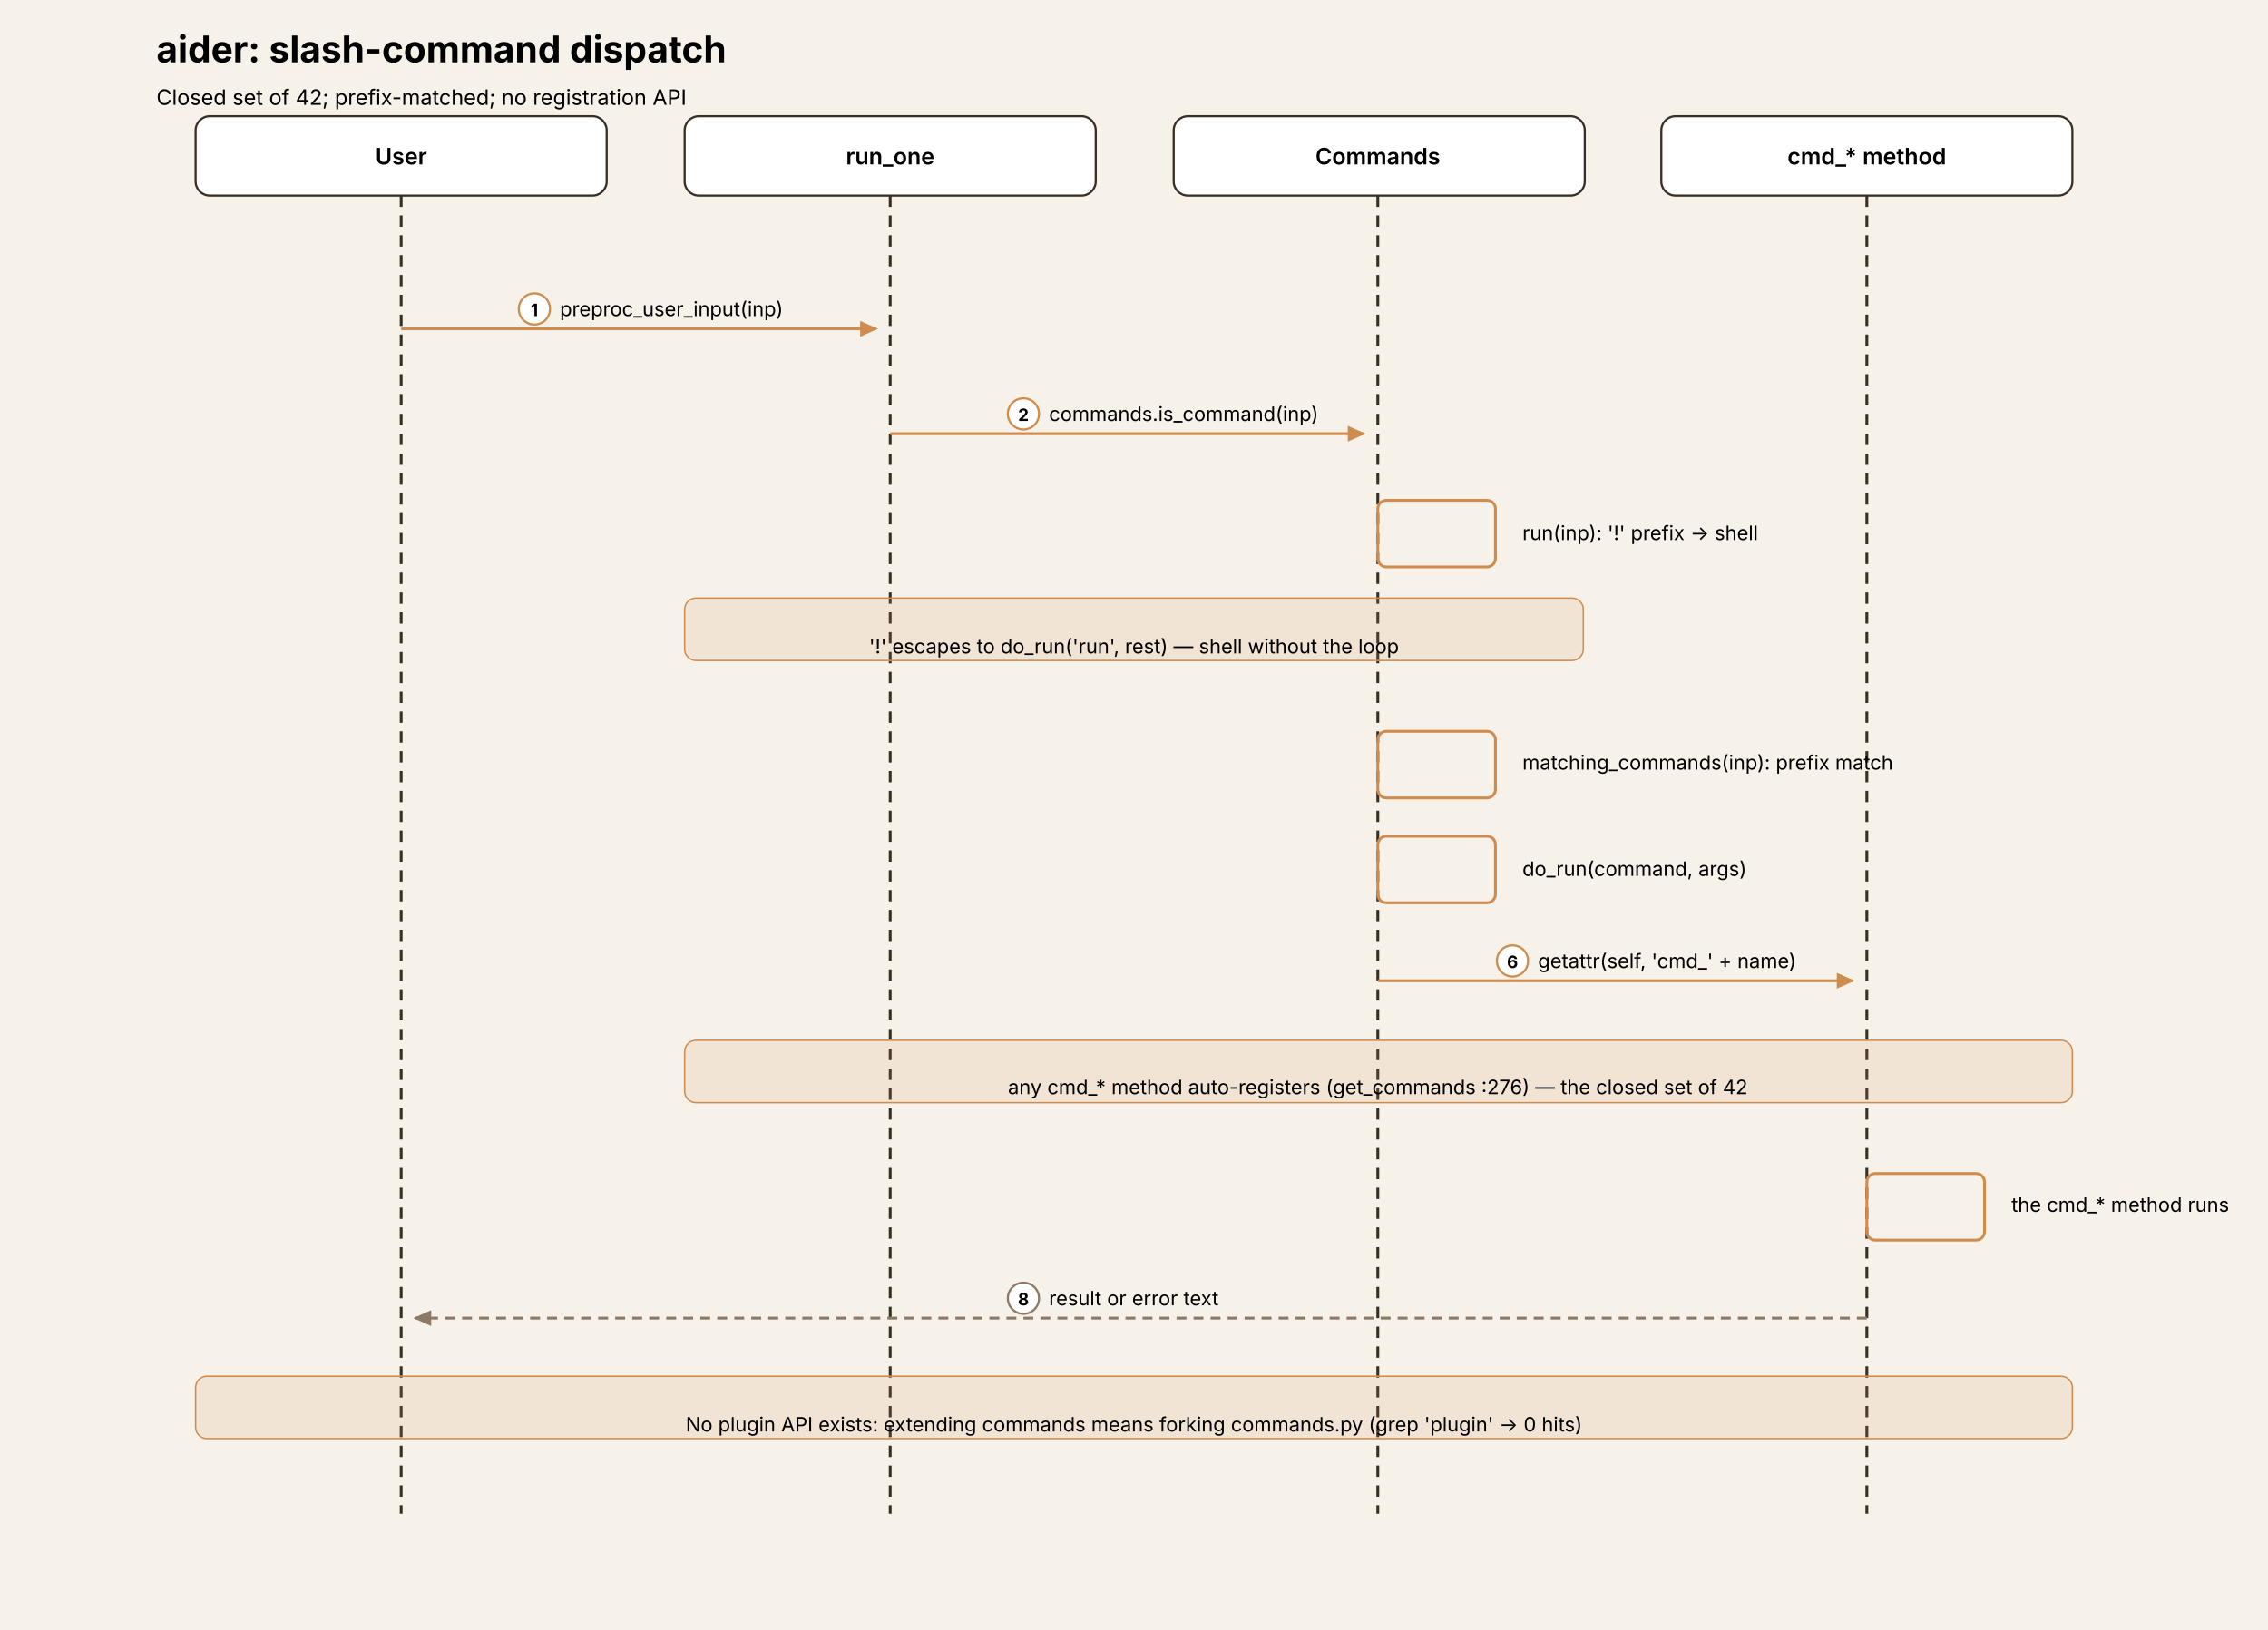
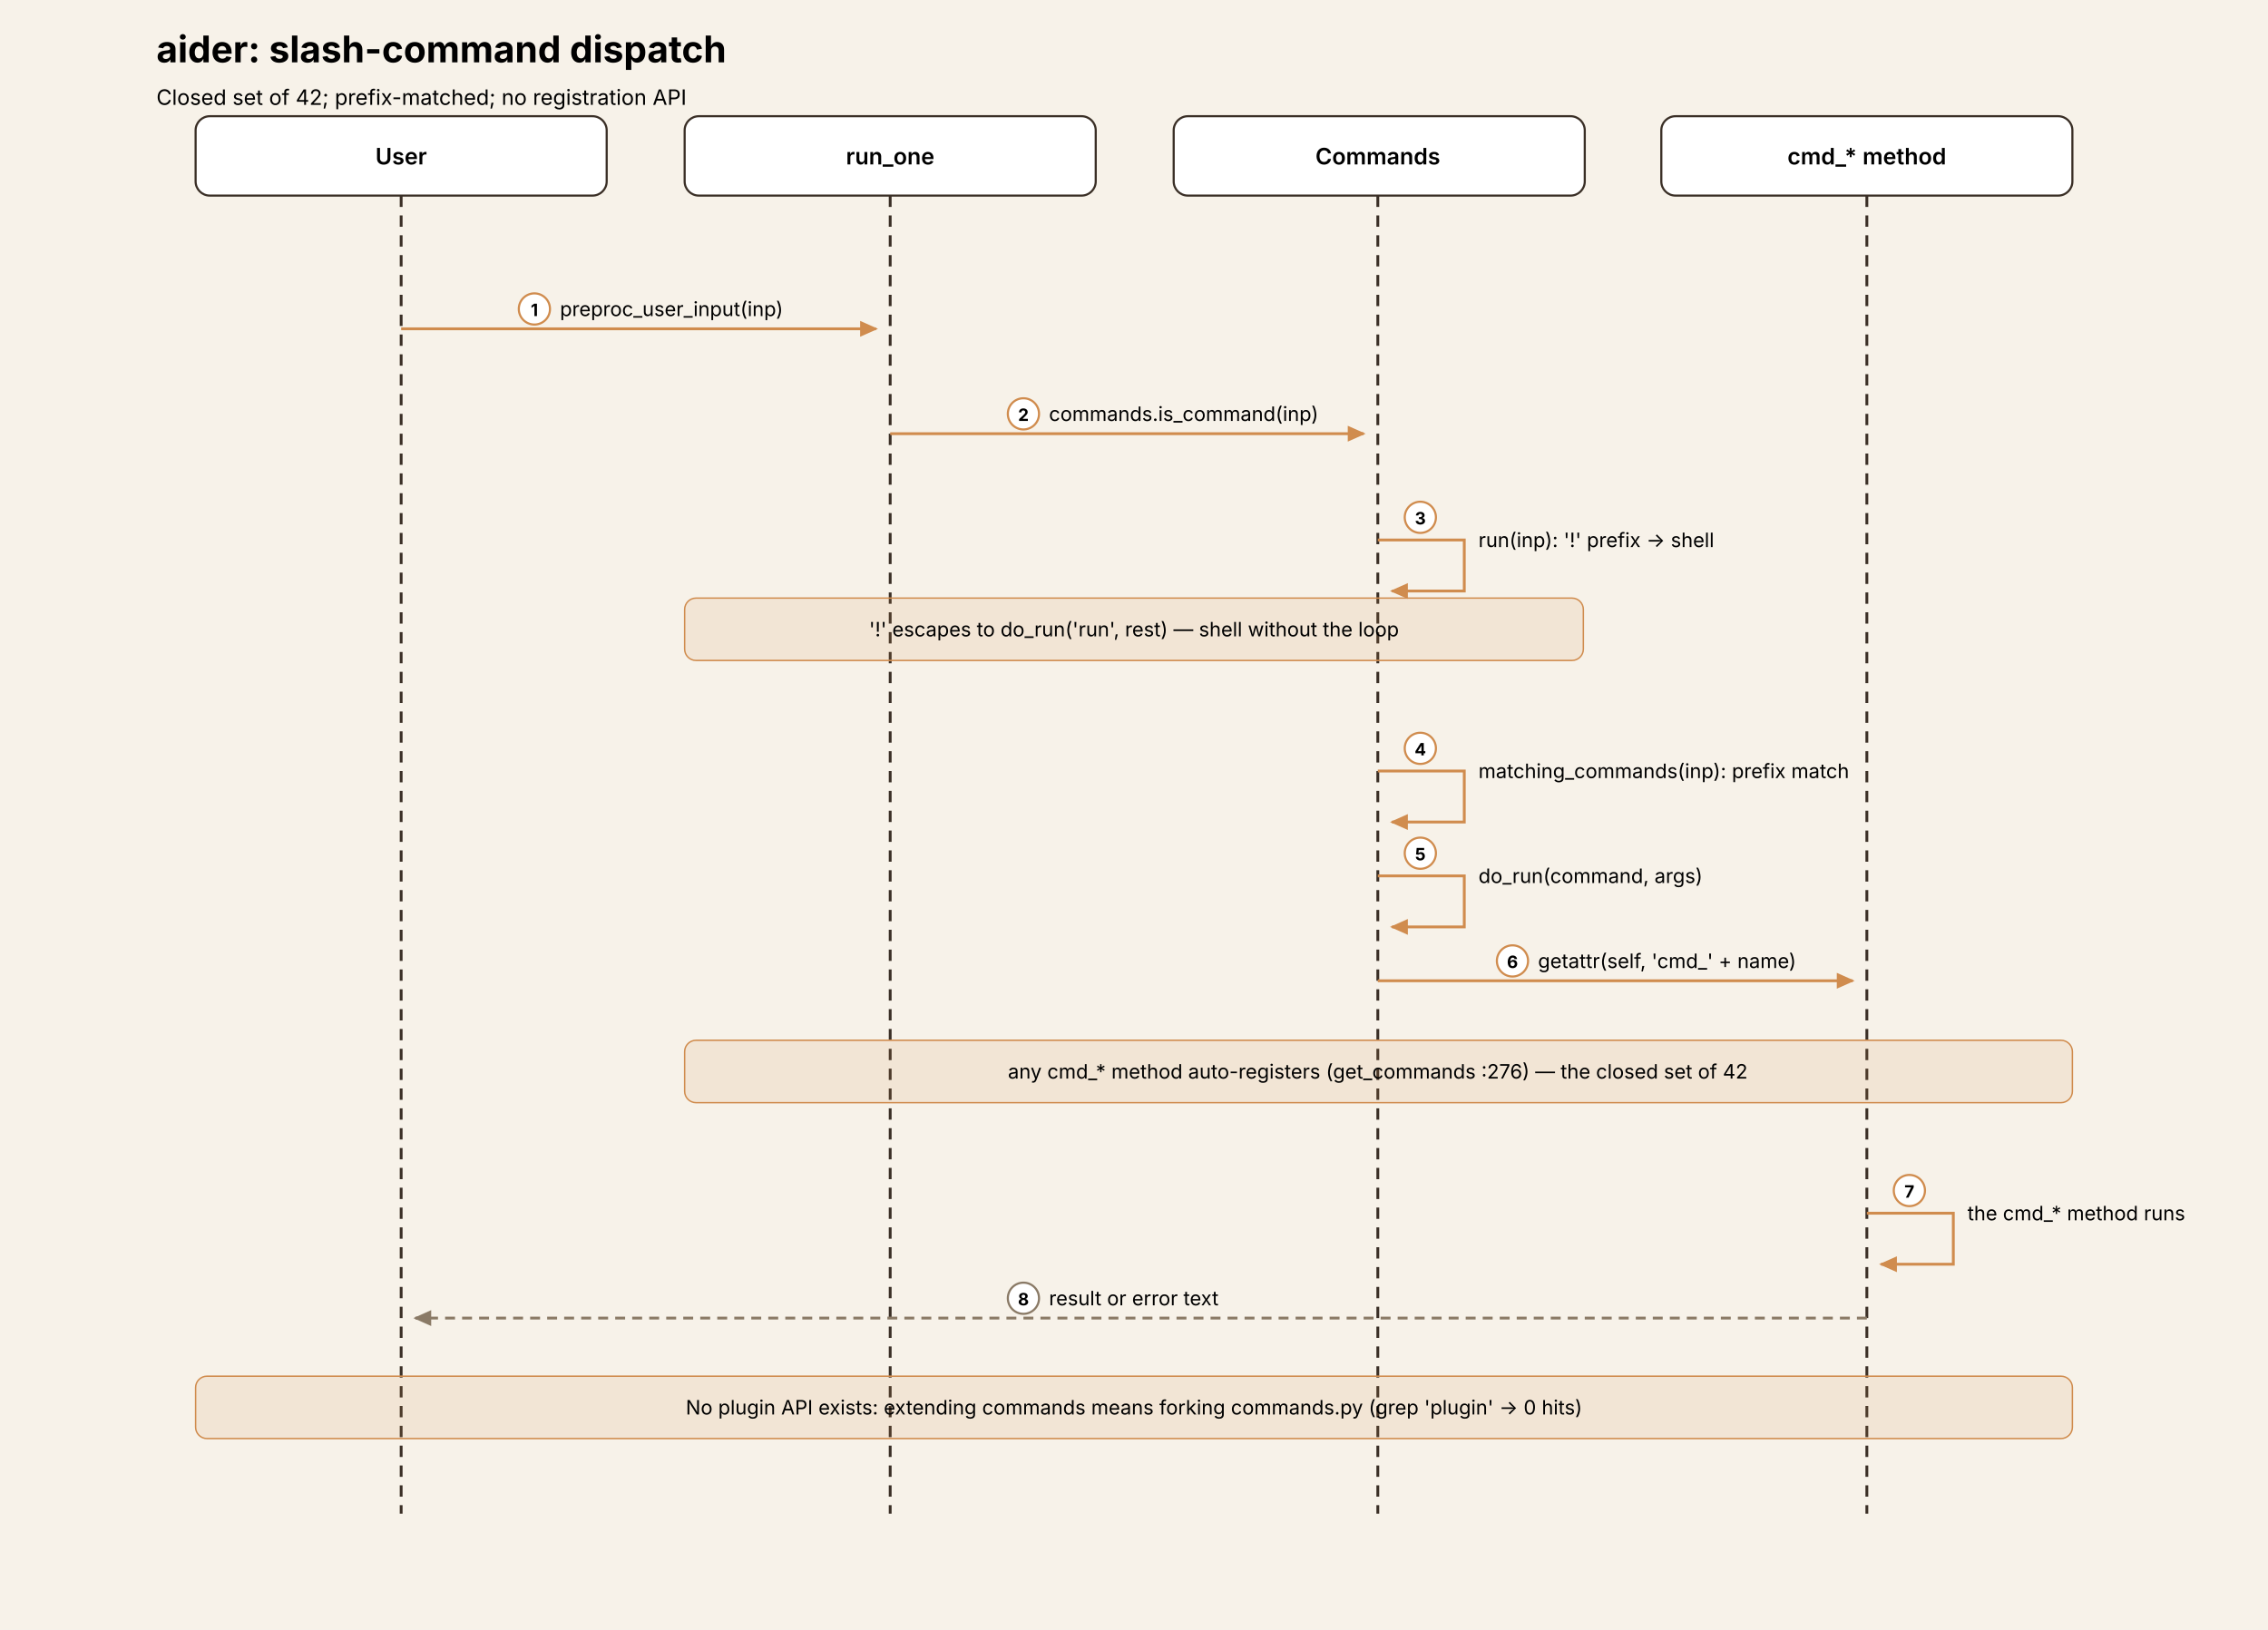
<svg xmlns="http://www.w3.org/2000/svg" viewBox="0 0 1600 1150" width="1600" font-family="system-ui, -apple-system, sans-serif">
  <defs>
    <marker id="arrc" viewBox="0 0 10 10" refX="8" refY="5" markerWidth="7" markerHeight="7" orient="auto-start-reverse">
      <path d="M 0 1 L 9 5 L 0 9 z" fill="#d08c4e" />
    </marker>
    <marker id="arrr" viewBox="0 0 10 10" refX="8" refY="5" markerWidth="7" markerHeight="7" orient="auto-start-reverse">
      <path d="M 0 1 L 9 5 L 0 9 z" fill="#8a7a66" />
    </marker>
  </defs>
  <rect x="0" y="0" width="1600" height="1150" fill="#f7f2e9" />
  <text x="110.345" y="44" font-size="26" font-weight="700" fill="#000000">aider: slash-command dispatch</text>
  <text x="110.345" y="74" font-size="15" fill="#000000">Closed set of 42; prefix-matched; no registration API</text>
  <line x1="283" y1="110" x2="283" y2="1068" stroke="#3a2f26" stroke-width="2" stroke-dasharray="8 6" />
  <rect x="138" y="82" width="290" height="56" rx="10" fill="#ffffff" stroke="#3a2f26" stroke-width="1.5" />
  <text x="283" y="116" text-anchor="middle" font-size="16" font-weight="600" fill="#000000">User</text>
  <line x1="628" y1="110" x2="628" y2="1068" stroke="#3a2f26" stroke-width="2" stroke-dasharray="8 6" />
  <rect x="483" y="82" width="290" height="56" rx="10" fill="#ffffff" stroke="#3a2f26" stroke-width="1.5" />
  <text x="628" y="116" text-anchor="middle" font-size="16" font-weight="600" fill="#000000">run_one</text>
  <line x1="972" y1="110" x2="972" y2="1068" stroke="#3a2f26" stroke-width="2" stroke-dasharray="8 6" />
  <rect x="828" y="82" width="290" height="56" rx="10" fill="#ffffff" stroke="#3a2f26" stroke-width="1.5" />
  <text x="972" y="116" text-anchor="middle" font-size="16" font-weight="600" fill="#000000">Commands</text>
  <line x1="1317" y1="110" x2="1317" y2="1068" stroke="#3a2f26" stroke-width="2" stroke-dasharray="8 6" />
  <rect x="1172" y="82" width="290" height="56" rx="10" fill="#ffffff" stroke="#3a2f26" stroke-width="1.5" />
  <text x="1317" y="116" text-anchor="middle" font-size="16" font-weight="600" fill="#000000">cmd_* method</text>
  <line x1="283" y1="232" x2="618" y2="232" stroke="#d08c4e" stroke-width="2" marker-end="url(#arrc)" />
  <circle cx="377" cy="218" r="11" fill="#ffffff" stroke="#d08c4e" stroke-width="1.5" />
  <text x="377" y="223" text-anchor="middle" font-size="12" font-weight="700" fill="#000000">1</text>
  <text x="395" y="223" font-size="14" fill="#000000">preproc_user_input(inp)</text>
  <line x1="628" y1="306" x2="962" y2="306" stroke="#d08c4e" stroke-width="2" marker-end="url(#arrc)" />
  <circle cx="722" cy="292" r="11" fill="#ffffff" stroke="#d08c4e" stroke-width="1.5" />
  <text x="722" y="297" text-anchor="middle" font-size="12" font-weight="700" fill="#000000">2</text>
  <text x="740" y="297" font-size="14" fill="#000000">commands.is_command(inp)</text>
-   <rect x="972" y="353" width="83" height="47" rx="6" fill="none" stroke="#d08c4e" stroke-width="2" />
-   <text x="1074" y="381" font-size="14" fill="#000000">run(inp): '!' prefix -&gt; shell</text>
-   <rect x="483" y="422" width="634" height="44" rx="8" fill="#d08c4e22" stroke="#d08c4e" stroke-width="1" />
-   <text x="800" y="461" text-anchor="middle" font-size="14" fill="#000000">'!' escapes to do_run('run', rest) — shell without the loop</text>
-   <rect x="972" y="516" width="83" height="47" rx="6" fill="none" stroke="#d08c4e" stroke-width="2" />
-   <text x="1074" y="543" font-size="14" fill="#000000">matching_commands(inp): prefix match</text>
-   <rect x="972" y="590" width="83" height="47" rx="6" fill="none" stroke="#d08c4e" stroke-width="2" />
-   <text x="1074" y="618" font-size="14" fill="#000000">do_run(command, args)</text>
+   <path d="M 972 381 h 61 v 36 H 982" fill="none" stroke="#d08c4e" stroke-width="2" marker-end="url(#arrc)" />
+   <circle cx="1002" cy="365" r="11" fill="#ffffff" stroke="#d08c4e" stroke-width="1.5" />
+   <text x="1002" y="370" text-anchor="middle" font-size="12" font-weight="700" fill="#000000">3</text>
+   <text x="1043" y="386" font-size="14" fill="#000000">run(inp): '!' prefix -&gt; shell</text>
+   <rect x="483" y="422" width="634" height="44" rx="8" fill="#d08c4e" fill-opacity="0.13" stroke="#d08c4e" stroke-width="1" />
+   <text x="800" y="449" text-anchor="middle" font-size="14" fill="#000000">'!' escapes to do_run('run', rest) — shell without the loop</text>
+   <path d="M 972 544 h 61 v 36 H 982" fill="none" stroke="#d08c4e" stroke-width="2" marker-end="url(#arrc)" />
+   <circle cx="1002" cy="528" r="11" fill="#ffffff" stroke="#d08c4e" stroke-width="1.5" />
+   <text x="1002" y="533" text-anchor="middle" font-size="12" font-weight="700" fill="#000000">4</text>
+   <text x="1043" y="549" font-size="14" fill="#000000">matching_commands(inp): prefix match</text>
+   <path d="M 972 618 h 61 v 36 H 982" fill="none" stroke="#d08c4e" stroke-width="2" marker-end="url(#arrc)" />
+   <circle cx="1002" cy="602" r="11" fill="#ffffff" stroke="#d08c4e" stroke-width="1.5" />
+   <text x="1002" y="607" text-anchor="middle" font-size="12" font-weight="700" fill="#000000">5</text>
+   <text x="1043" y="623" font-size="14" fill="#000000">do_run(command, args)</text>
  <line x1="972" y1="692" x2="1307" y2="692" stroke="#d08c4e" stroke-width="2" marker-end="url(#arrc)" />
  <circle cx="1067" cy="678" r="11" fill="#ffffff" stroke="#d08c4e" stroke-width="1.5" />
  <text x="1067" y="683" text-anchor="middle" font-size="12" font-weight="700" fill="#000000">6</text>
  <text x="1085" y="683" font-size="14" fill="#000000">getattr(self, 'cmd_' + name)</text>
-   <rect x="483" y="734" width="979" height="44" rx="8" fill="#d08c4e22" stroke="#d08c4e" stroke-width="1" />
-   <text x="972" y="772" text-anchor="middle" font-size="14" fill="#000000">any cmd_* method auto-registers (get_commands :276) — the closed set of 42</text>
-   <rect x="1317" y="828" width="83" height="47" rx="6" fill="none" stroke="#d08c4e" stroke-width="2" />
-   <text x="1419" y="855" font-size="14" fill="#000000">the cmd_* method runs</text>
+   <rect x="483" y="734" width="979" height="44" rx="8" fill="#d08c4e" fill-opacity="0.13" stroke="#d08c4e" stroke-width="1" />
+   <text x="972" y="761" text-anchor="middle" font-size="14" fill="#000000">any cmd_* method auto-registers (get_commands :276) — the closed set of 42</text>
+   <path d="M 1317 856 h 61 v 36 H 1327" fill="none" stroke="#d08c4e" stroke-width="2" marker-end="url(#arrc)" />
+   <circle cx="1347" cy="840" r="11" fill="#ffffff" stroke="#d08c4e" stroke-width="1.5" />
+   <text x="1347" y="845" text-anchor="middle" font-size="12" font-weight="700" fill="#000000">7</text>
+   <text x="1388" y="861" font-size="14" fill="#000000">the cmd_* method runs</text>
  <line x1="1317" y1="930" x2="293" y2="930" stroke="#8a7a66" stroke-width="2" stroke-dasharray="7 5" marker-end="url(#arrr)" />
  <circle cx="722" cy="916" r="11" fill="#ffffff" stroke="#8a7a66" stroke-width="1.5" />
  <text x="722" y="921" text-anchor="middle" font-size="12" font-weight="700" fill="#000000">8</text>
  <text x="740" y="921" font-size="14" fill="#000000">result or error text</text>
-   <rect x="138" y="971" width="1324" height="44" rx="8" fill="#d08c4e22" stroke="#d08c4e" stroke-width="1" />
-   <text x="800" y="1010" text-anchor="middle" font-size="14" fill="#000000">No plugin API exists: extending commands means forking commands.py (grep 'plugin' -&gt; 0 hits)</text>
+   <rect x="138" y="971" width="1324" height="44" rx="8" fill="#d08c4e" fill-opacity="0.13" stroke="#d08c4e" stroke-width="1" />
+   <text x="800" y="998" text-anchor="middle" font-size="14" fill="#000000">No plugin API exists: extending commands means forking commands.py (grep 'plugin' -&gt; 0 hits)</text>
</svg>
